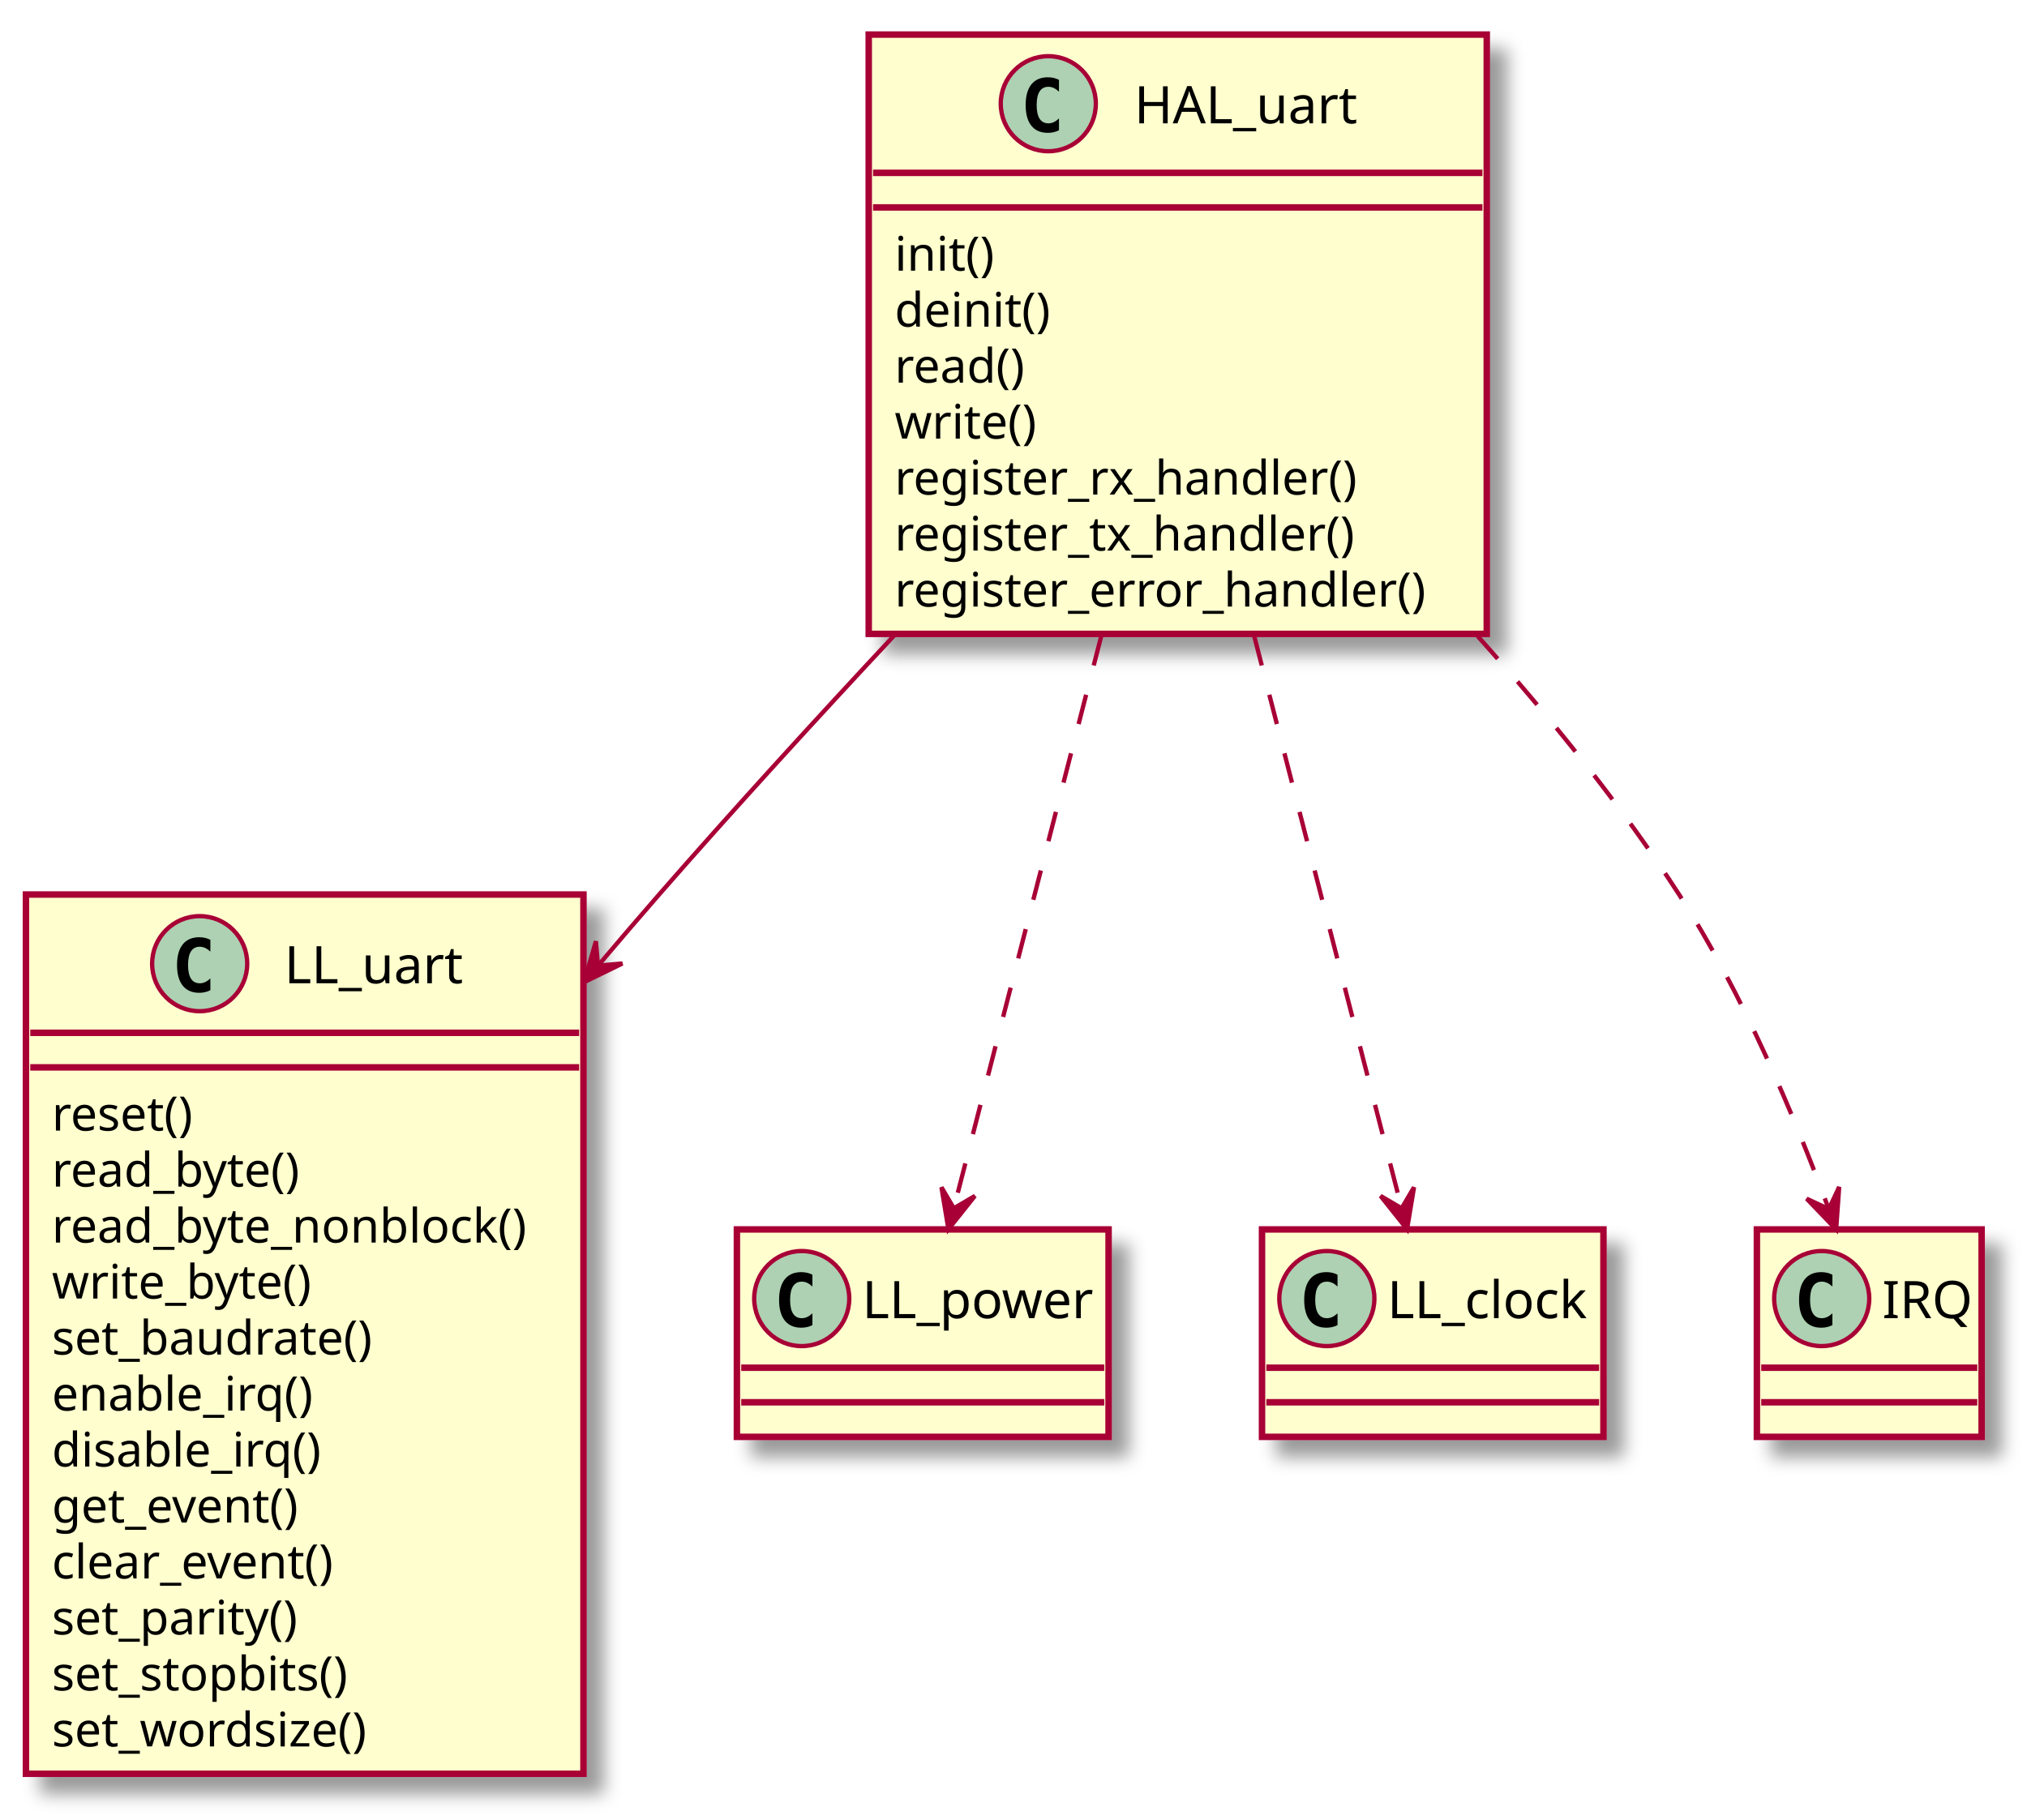
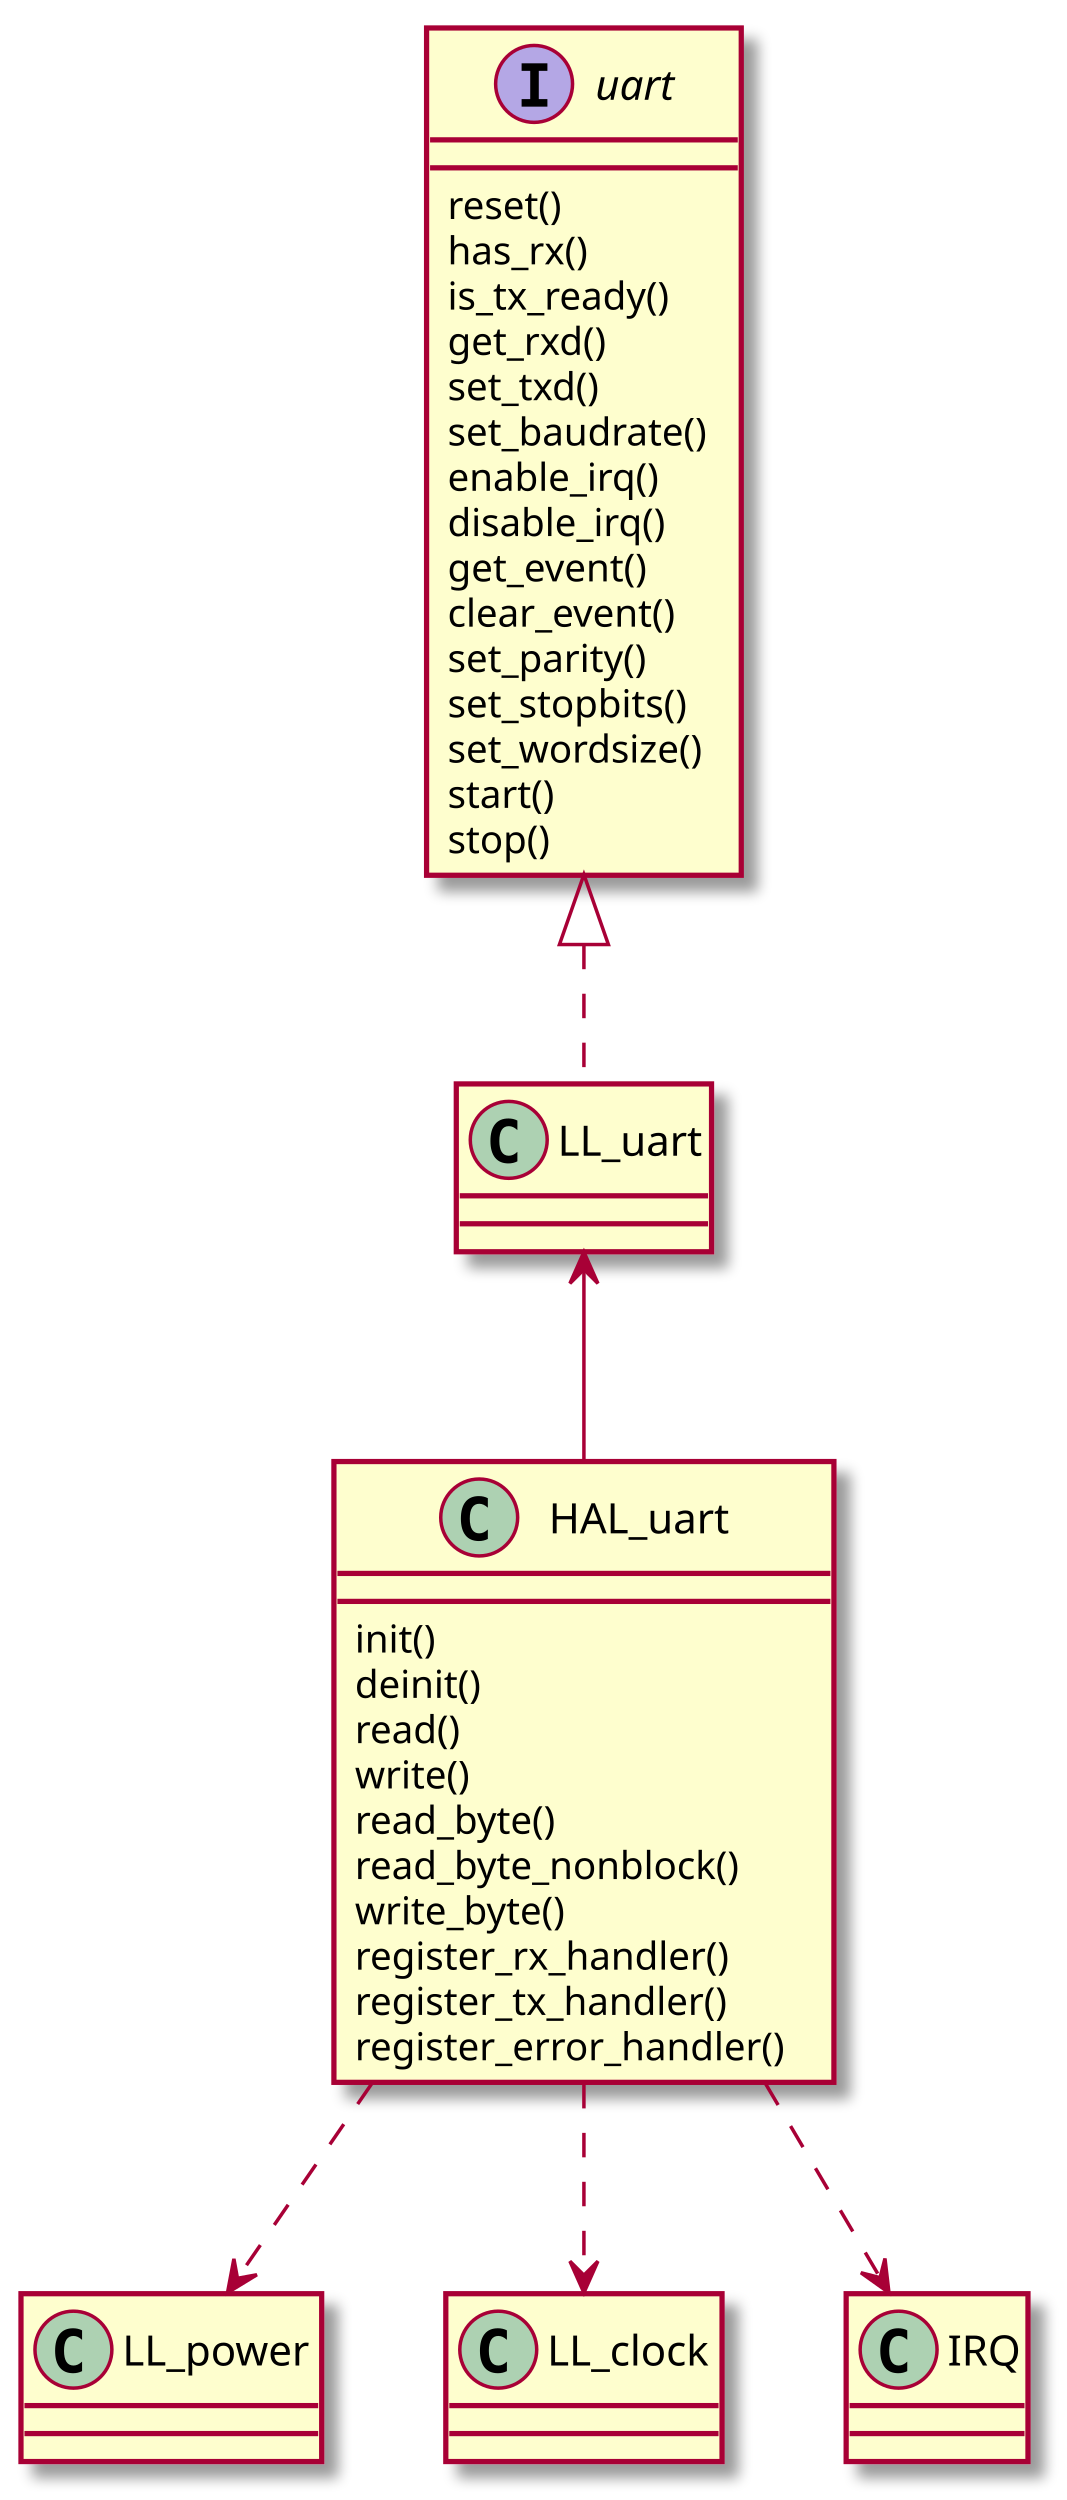
- <svg xmlns="http://www.w3.org/2000/svg" contentScriptType="application/ecmascript" contentStyleType="text/css" height="421px" preserveAspectRatio="none" style="width:469px;height:421px;" version="1.1" viewBox="0 0 469 421" width="469px" zoomAndPan="magnify">
+ <svg xmlns="http://www.w3.org/2000/svg" contentScriptType="application/ecmascript" contentStyleType="text/css" height="715px" preserveAspectRatio="none" style="width:305px;height:715px;" version="1.1" viewBox="0 0 305 715" width="305px" zoomAndPan="magnify">
  <defs>
-     <filter height="300%" id="f5gtrwnwm4fuh" width="300%" x="-1" y="-1">
+     <filter height="300%" id="fo3z3lw9me9b0" width="300%" x="-1" y="-1">
      <feGaussianBlur result="blurOut" stdDeviation="2.0" />
      <feColorMatrix in="blurOut" result="blurOut2" type="matrix" values="0 0 0 0 0 0 0 0 0 0 0 0 0 0 0 0 0 0 .4 0" />
      <feOffset dx="4.0" dy="4.0" in="blurOut2" result="blurOut3" />
      <feBlend in="SourceGraphic" in2="blurOut3" mode="normal" />
    </filter>
  </defs>
  <g>
-     <rect fill="#FEFECE" filter="url(#f5gtrwnwm4fuh)" height="138.685" id="HAL_uart" style="stroke: #A80036; stroke-width: 1.5;" width="143" x="201" y="8" />
-     <ellipse cx="242.55" cy="24" fill="#ADD1B2" rx="11" ry="11" style="stroke: #A80036; stroke-width: 1.0;" />
-     <path d="M245.023,30.143 Q244.442,30.442 243.803,30.591 Q243.164,30.741 242.458,30.741 Q239.951,30.741 238.631,29.089 Q237.312,27.437 237.312,24.316 Q237.312,21.186 238.631,19.535 Q239.951,17.883 242.458,17.883 Q243.164,17.883 243.811,18.032 Q244.459,18.182 245.023,18.48 L245.023,21.203 Q244.392,20.622 243.799,20.352 Q243.205,20.082 242.574,20.082 Q241.23,20.082 240.545,21.149 Q239.86,22.216 239.86,24.316 Q239.86,26.408 240.545,27.474 Q241.23,28.541 242.574,28.541 Q243.205,28.541 243.799,28.271 Q244.392,28.002 245.023,27.42 Z " />
-     <text fill="#000000" font-family="sans-serif" font-size="12" lengthAdjust="spacingAndGlyphs" textLength="52" x="262.45" y="28.535">HAL_uart</text>
-     <line style="stroke: #A80036; stroke-width: 1.5;" x1="202" x2="343" y1="40" y2="40" />
-     <line style="stroke: #A80036; stroke-width: 1.5;" x1="202" x2="343" y1="48" y2="48" />
-     <text fill="#000000" font-family="sans-serif" font-size="11" lengthAdjust="spacingAndGlyphs" textLength="25" x="207" y="62.635">init()</text>
-     <text fill="#000000" font-family="sans-serif" font-size="11" lengthAdjust="spacingAndGlyphs" textLength="38" x="207" y="75.59">deinit()</text>
-     <text fill="#000000" font-family="sans-serif" font-size="11" lengthAdjust="spacingAndGlyphs" textLength="32" x="207" y="88.545">read()</text>
-     <text fill="#000000" font-family="sans-serif" font-size="11" lengthAdjust="spacingAndGlyphs" textLength="34" x="207" y="101.5">write()</text>
-     <text fill="#000000" font-family="sans-serif" font-size="11" lengthAdjust="spacingAndGlyphs" textLength="115" x="207" y="114.455">register_rx_handler()</text>
-     <text fill="#000000" font-family="sans-serif" font-size="11" lengthAdjust="spacingAndGlyphs" textLength="114" x="207" y="127.41">register_tx_handler()</text>
-     <text fill="#000000" font-family="sans-serif" font-size="11" lengthAdjust="spacingAndGlyphs" textLength="131" x="207" y="140.365">register_error_handler()</text>
-     <rect fill="#FEFECE" filter="url(#f5gtrwnwm4fuh)" height="203.461" id="LL_uart" style="stroke: #A80036; stroke-width: 1.5;" width="129" x="6" y="207" />
-     <ellipse cx="46.2" cy="223" fill="#ADD1B2" rx="11" ry="11" style="stroke: #A80036; stroke-width: 1.0;" />
-     <path d="M48.673,229.143 Q48.092,229.442 47.453,229.591 Q46.814,229.741 46.108,229.741 Q43.601,229.741 42.282,228.089 Q40.962,226.437 40.962,223.316 Q40.962,220.186 42.282,218.535 Q43.601,216.883 46.108,216.883 Q46.814,216.883 47.461,217.032 Q48.109,217.182 48.673,217.481 L48.673,220.203 Q48.042,219.622 47.449,219.352 Q46.855,219.083 46.224,219.083 Q44.88,219.083 44.195,220.149 Q43.51,221.216 43.51,223.316 Q43.51,225.408 44.195,226.474 Q44.88,227.541 46.224,227.541 Q46.855,227.541 47.449,227.271 Q48.042,227.001 48.673,226.42 Z " />
-     <text fill="#000000" font-family="sans-serif" font-size="12" lengthAdjust="spacingAndGlyphs" textLength="41" x="65.8" y="227.535">LL_uart</text>
-     <line style="stroke: #A80036; stroke-width: 1.5;" x1="7" x2="134" y1="239" y2="239" />
-     <line style="stroke: #A80036; stroke-width: 1.5;" x1="7" x2="134" y1="247" y2="247" />
-     <text fill="#000000" font-family="sans-serif" font-size="11" lengthAdjust="spacingAndGlyphs" textLength="35" x="12" y="261.635">reset()</text>
-     <text fill="#000000" font-family="sans-serif" font-size="11" lengthAdjust="spacingAndGlyphs" textLength="61" x="12" y="274.59">read_byte()</text>
-     <text fill="#000000" font-family="sans-serif" font-size="11" lengthAdjust="spacingAndGlyphs" textLength="117" x="12" y="287.545">read_byte_nonblock()</text>
-     <text fill="#000000" font-family="sans-serif" font-size="11" lengthAdjust="spacingAndGlyphs" textLength="63" x="12" y="300.5">write_byte()</text>
-     <text fill="#000000" font-family="sans-serif" font-size="11" lengthAdjust="spacingAndGlyphs" textLength="78" x="12" y="313.455">set_baudrate()</text>
-     <text fill="#000000" font-family="sans-serif" font-size="11" lengthAdjust="spacingAndGlyphs" textLength="64" x="12" y="326.41">enable_irq()</text>
-     <text fill="#000000" font-family="sans-serif" font-size="11" lengthAdjust="spacingAndGlyphs" textLength="67" x="12" y="339.365">disable_irq()</text>
-     <text fill="#000000" font-family="sans-serif" font-size="11" lengthAdjust="spacingAndGlyphs" textLength="60" x="12" y="352.32">get_event()</text>
-     <text fill="#000000" font-family="sans-serif" font-size="11" lengthAdjust="spacingAndGlyphs" textLength="69" x="12" y="365.275">clear_event()</text>
-     <text fill="#000000" font-family="sans-serif" font-size="11" lengthAdjust="spacingAndGlyphs" textLength="61" x="12" y="378.231">set_parity()</text>
-     <text fill="#000000" font-family="sans-serif" font-size="11" lengthAdjust="spacingAndGlyphs" textLength="74" x="12" y="391.185">set_stopbits()</text>
-     <text fill="#000000" font-family="sans-serif" font-size="11" lengthAdjust="spacingAndGlyphs" textLength="78" x="12" y="404.141">set_wordsize()</text>
-     <rect fill="#FEFECE" filter="url(#f5gtrwnwm4fuh)" height="48" id="LL_power" style="stroke: #A80036; stroke-width: 1.5;" width="86" x="170.5" y="284.5" />
-     <ellipse cx="185.5" cy="300.5" fill="#ADD1B2" rx="11" ry="11" style="stroke: #A80036; stroke-width: 1.0;" />
-     <path d="M187.973,306.643 Q187.392,306.942 186.753,307.091 Q186.114,307.241 185.408,307.241 Q182.901,307.241 181.582,305.589 Q180.262,303.937 180.262,300.816 Q180.262,297.687 181.582,296.035 Q182.901,294.383 185.408,294.383 Q186.114,294.383 186.761,294.532 Q187.409,294.682 187.973,294.981 L187.973,297.703 Q187.342,297.122 186.749,296.852 Q186.155,296.582 185.524,296.582 Q184.18,296.582 183.495,297.649 Q182.81,298.716 182.81,300.816 Q182.81,302.908 183.495,303.974 Q184.18,305.041 185.524,305.041 Q186.155,305.041 186.749,304.771 Q187.342,304.502 187.973,303.92 Z " />
-     <text fill="#000000" font-family="sans-serif" font-size="12" lengthAdjust="spacingAndGlyphs" textLength="54" x="199.5" y="305.035">LL_power</text>
-     <line style="stroke: #A80036; stroke-width: 1.5;" x1="171.5" x2="255.5" y1="316.5" y2="316.5" />
-     <line style="stroke: #A80036; stroke-width: 1.5;" x1="171.5" x2="255.5" y1="324.5" y2="324.5" />
-     <rect fill="#FEFECE" filter="url(#f5gtrwnwm4fuh)" height="48" id="LL_clock" style="stroke: #A80036; stroke-width: 1.5;" width="79" x="292" y="284.5" />
-     <ellipse cx="307" cy="300.5" fill="#ADD1B2" rx="11" ry="11" style="stroke: #A80036; stroke-width: 1.0;" />
-     <path d="M309.473,306.643 Q308.892,306.942 308.253,307.091 Q307.614,307.241 306.908,307.241 Q304.401,307.241 303.082,305.589 Q301.762,303.937 301.762,300.816 Q301.762,297.687 303.082,296.035 Q304.401,294.383 306.908,294.383 Q307.614,294.383 308.261,294.532 Q308.909,294.682 309.473,294.981 L309.473,297.703 Q308.842,297.122 308.249,296.852 Q307.655,296.582 307.024,296.582 Q305.68,296.582 304.995,297.649 Q304.31,298.716 304.31,300.816 Q304.31,302.908 304.995,303.974 Q305.68,305.041 307.024,305.041 Q307.655,305.041 308.249,304.771 Q308.842,304.502 309.473,303.92 Z " />
-     <text fill="#000000" font-family="sans-serif" font-size="12" lengthAdjust="spacingAndGlyphs" textLength="47" x="321" y="305.035">LL_clock</text>
-     <line style="stroke: #A80036; stroke-width: 1.5;" x1="293" x2="370" y1="316.5" y2="316.5" />
-     <line style="stroke: #A80036; stroke-width: 1.5;" x1="293" x2="370" y1="324.5" y2="324.5" />
-     <rect fill="#FEFECE" filter="url(#f5gtrwnwm4fuh)" height="48" id="IRQ" style="stroke: #A80036; stroke-width: 1.5;" width="52" x="406.5" y="284.5" />
-     <ellipse cx="421.5" cy="300.5" fill="#ADD1B2" rx="11" ry="11" style="stroke: #A80036; stroke-width: 1.0;" />
-     <path d="M423.973,306.643 Q423.392,306.942 422.753,307.091 Q422.114,307.241 421.408,307.241 Q418.901,307.241 417.582,305.589 Q416.262,303.937 416.262,300.816 Q416.262,297.687 417.582,296.035 Q418.901,294.383 421.408,294.383 Q422.114,294.383 422.761,294.532 Q423.409,294.682 423.973,294.981 L423.973,297.703 Q423.342,297.122 422.749,296.852 Q422.155,296.582 421.524,296.582 Q420.18,296.582 419.495,297.649 Q418.81,298.716 418.81,300.816 Q418.81,302.908 419.495,303.974 Q420.18,305.041 421.524,305.041 Q422.155,305.041 422.749,304.771 Q423.342,304.502 423.973,303.92 Z " />
-     <text fill="#000000" font-family="sans-serif" font-size="12" lengthAdjust="spacingAndGlyphs" textLength="20" x="435.5" y="305.035">IRQ</text>
-     <line style="stroke: #A80036; stroke-width: 1.5;" x1="407.5" x2="457.5" y1="316.5" y2="316.5" />
-     <line style="stroke: #A80036; stroke-width: 1.5;" x1="407.5" x2="457.5" y1="324.5" y2="324.5" />
-     <path d="M206.87,147.08 C188.97,166.24 169.77,187.23 152.5,207 C147.87,212.31 143.14,217.82 138.42,223.4 " fill="none" id="HAL_uart-&gt;LL_uart" style="stroke: #A80036; stroke-width: 1.0;" />
-     <polygon fill="#A80036" points="135.15,227.28,144,222.959,138.365,223.451,137.873,217.815,135.15,227.28" style="stroke: #A80036; stroke-width: 1.0;" />
-     <path d="M254.8,147.21 C243.39,191.48 229.17,246.68 220.74,279.4 " fill="none" id="HAL_uart-&gt;LL_power" style="stroke: #A80036; stroke-width: 1.0; stroke-dasharray: 7.0,7.0;" />
-     <polygon fill="#A80036" points="219.44,284.45,225.573,276.744,220.696,279.61,217.83,274.734,219.44,284.45" style="stroke: #A80036; stroke-width: 1.0;" />
-     <path d="M290.2,147.21 C301.61,191.48 315.83,246.68 324.26,279.4 " fill="none" id="HAL_uart-&gt;LL_clock" style="stroke: #A80036; stroke-width: 1.0; stroke-dasharray: 7.0,7.0;" />
-     <polygon fill="#A80036" points="325.56,284.45,327.17,274.734,324.304,279.61,319.427,276.744,325.56,284.45" style="stroke: #A80036; stroke-width: 1.0;" />
-     <path d="M341.89,147.2 C358.42,165.67 375.13,186.3 388.5,207 C403.33,229.96 415.36,258.76 423.07,279.63 " fill="none" id="HAL_uart-&gt;IRQ" style="stroke: #A80036; stroke-width: 1.0; stroke-dasharray: 7.0,7.0;" />
-     <polygon fill="#A80036" points="424.84,284.49,425.54,274.666,423.139,279.788,418.017,277.387,424.84,284.49" style="stroke: #A80036; stroke-width: 1.0;" />
+     <rect fill="#FEFECE" filter="url(#fo3z3lw9me9b0)" height="242.326" id="uart" style="stroke: #A80036; stroke-width: 1.5;" width="90" x="122" y="8" />
+     <ellipse cx="152.75" cy="24" fill="#B4A7E5" rx="11" ry="11" style="stroke: #A80036; stroke-width: 1.0;" />
+     <path d="M149.178,20.265 L149.178,18.107 L156.557,18.107 L156.557,20.265 L154.092,20.265 L154.092,28.342 L156.557,28.342 L156.557,30.5 L149.178,30.5 L149.178,28.342 L151.643,28.342 L151.643,20.265 Z " />
+     <text fill="#000000" font-family="sans-serif" font-size="12" font-style="italic" lengthAdjust="spacingAndGlyphs" textLength="23" x="170.25" y="28.535">uart</text>
+     <line style="stroke: #A80036; stroke-width: 1.5;" x1="123" x2="211" y1="40" y2="40" />
+     <line style="stroke: #A80036; stroke-width: 1.5;" x1="123" x2="211" y1="48" y2="48" />
+     <text fill="#000000" font-family="sans-serif" font-size="11" lengthAdjust="spacingAndGlyphs" textLength="35" x="128" y="62.635">reset()</text>
+     <text fill="#000000" font-family="sans-serif" font-size="11" lengthAdjust="spacingAndGlyphs" textLength="45" x="128" y="75.59">has_rx()</text>
+     <text fill="#000000" font-family="sans-serif" font-size="11" lengthAdjust="spacingAndGlyphs" textLength="70" x="128" y="88.545">is_tx_ready()</text>
+     <text fill="#000000" font-family="sans-serif" font-size="11" lengthAdjust="spacingAndGlyphs" textLength="50" x="128" y="101.5">get_rxd()</text>
+     <text fill="#000000" font-family="sans-serif" font-size="11" lengthAdjust="spacingAndGlyphs" textLength="48" x="128" y="114.455">set_txd()</text>
+     <text fill="#000000" font-family="sans-serif" font-size="11" lengthAdjust="spacingAndGlyphs" textLength="78" x="128" y="127.41">set_baudrate()</text>
+     <text fill="#000000" font-family="sans-serif" font-size="11" lengthAdjust="spacingAndGlyphs" textLength="64" x="128" y="140.365">enable_irq()</text>
+     <text fill="#000000" font-family="sans-serif" font-size="11" lengthAdjust="spacingAndGlyphs" textLength="67" x="128" y="153.32">disable_irq()</text>
+     <text fill="#000000" font-family="sans-serif" font-size="11" lengthAdjust="spacingAndGlyphs" textLength="60" x="128" y="166.275">get_event()</text>
+     <text fill="#000000" font-family="sans-serif" font-size="11" lengthAdjust="spacingAndGlyphs" textLength="69" x="128" y="179.231">clear_event()</text>
+     <text fill="#000000" font-family="sans-serif" font-size="11" lengthAdjust="spacingAndGlyphs" textLength="61" x="128" y="192.185">set_parity()</text>
+     <text fill="#000000" font-family="sans-serif" font-size="11" lengthAdjust="spacingAndGlyphs" textLength="74" x="128" y="205.141">set_stopbits()</text>
+     <text fill="#000000" font-family="sans-serif" font-size="11" lengthAdjust="spacingAndGlyphs" textLength="78" x="128" y="218.096">set_wordsize()</text>
+     <text fill="#000000" font-family="sans-serif" font-size="11" lengthAdjust="spacingAndGlyphs" textLength="33" x="128" y="231.051">start()</text>
+     <text fill="#000000" font-family="sans-serif" font-size="11" lengthAdjust="spacingAndGlyphs" textLength="32" x="128" y="244.006">stop()</text>
+     <rect fill="#FEFECE" filter="url(#fo3z3lw9me9b0)" height="48" id="LL_uart" style="stroke: #A80036; stroke-width: 1.5;" width="73" x="130.5" y="310" />
+     <ellipse cx="145.5" cy="326" fill="#ADD1B2" rx="11" ry="11" style="stroke: #A80036; stroke-width: 1.0;" />
+     <path d="M147.973,332.143 Q147.392,332.442 146.753,332.591 Q146.114,332.741 145.408,332.741 Q142.901,332.741 141.582,331.089 Q140.262,329.437 140.262,326.316 Q140.262,323.187 141.582,321.535 Q142.901,319.883 145.408,319.883 Q146.114,319.883 146.761,320.032 Q147.409,320.182 147.973,320.481 L147.973,323.203 Q147.342,322.622 146.749,322.352 Q146.155,322.082 145.524,322.082 Q144.18,322.082 143.495,323.149 Q142.81,324.216 142.81,326.316 Q142.81,328.408 143.495,329.474 Q144.18,330.541 145.524,330.541 Q146.155,330.541 146.749,330.271 Q147.342,330.002 147.973,329.42 Z " />
+     <text fill="#000000" font-family="sans-serif" font-size="12" lengthAdjust="spacingAndGlyphs" textLength="41" x="159.5" y="330.535">LL_uart</text>
+     <line style="stroke: #A80036; stroke-width: 1.5;" x1="131.5" x2="202.5" y1="342" y2="342" />
+     <line style="stroke: #A80036; stroke-width: 1.5;" x1="131.5" x2="202.5" y1="350" y2="350" />
+     <rect fill="#FEFECE" filter="url(#fo3z3lw9me9b0)" height="177.551" id="HAL_uart" style="stroke: #A80036; stroke-width: 1.5;" width="143" x="95.5" y="418" />
+     <ellipse cx="137.05" cy="434" fill="#ADD1B2" rx="11" ry="11" style="stroke: #A80036; stroke-width: 1.0;" />
+     <path d="M139.523,440.143 Q138.942,440.442 138.303,440.591 Q137.664,440.741 136.958,440.741 Q134.451,440.741 133.131,439.089 Q131.812,437.437 131.812,434.316 Q131.812,431.187 133.131,429.535 Q134.451,427.883 136.958,427.883 Q137.664,427.883 138.311,428.032 Q138.959,428.182 139.523,428.481 L139.523,431.203 Q138.892,430.622 138.299,430.352 Q137.705,430.082 137.074,430.082 Q135.73,430.082 135.045,431.149 Q134.36,432.216 134.36,434.316 Q134.36,436.408 135.045,437.474 Q135.73,438.541 137.074,438.541 Q137.705,438.541 138.299,438.271 Q138.892,438.002 139.523,437.42 Z " />
+     <text fill="#000000" font-family="sans-serif" font-size="12" lengthAdjust="spacingAndGlyphs" textLength="52" x="156.95" y="438.535">HAL_uart</text>
+     <line style="stroke: #A80036; stroke-width: 1.5;" x1="96.5" x2="237.5" y1="450" y2="450" />
+     <line style="stroke: #A80036; stroke-width: 1.5;" x1="96.5" x2="237.5" y1="458" y2="458" />
+     <text fill="#000000" font-family="sans-serif" font-size="11" lengthAdjust="spacingAndGlyphs" textLength="25" x="101.5" y="472.635">init()</text>
+     <text fill="#000000" font-family="sans-serif" font-size="11" lengthAdjust="spacingAndGlyphs" textLength="38" x="101.5" y="485.59">deinit()</text>
+     <text fill="#000000" font-family="sans-serif" font-size="11" lengthAdjust="spacingAndGlyphs" textLength="32" x="101.5" y="498.545">read()</text>
+     <text fill="#000000" font-family="sans-serif" font-size="11" lengthAdjust="spacingAndGlyphs" textLength="34" x="101.5" y="511.5">write()</text>
+     <text fill="#000000" font-family="sans-serif" font-size="11" lengthAdjust="spacingAndGlyphs" textLength="61" x="101.5" y="524.455">read_byte()</text>
+     <text fill="#000000" font-family="sans-serif" font-size="11" lengthAdjust="spacingAndGlyphs" textLength="117" x="101.5" y="537.41">read_byte_nonblock()</text>
+     <text fill="#000000" font-family="sans-serif" font-size="11" lengthAdjust="spacingAndGlyphs" textLength="63" x="101.5" y="550.365">write_byte()</text>
+     <text fill="#000000" font-family="sans-serif" font-size="11" lengthAdjust="spacingAndGlyphs" textLength="115" x="101.5" y="563.32">register_rx_handler()</text>
+     <text fill="#000000" font-family="sans-serif" font-size="11" lengthAdjust="spacingAndGlyphs" textLength="114" x="101.5" y="576.275">register_tx_handler()</text>
+     <text fill="#000000" font-family="sans-serif" font-size="11" lengthAdjust="spacingAndGlyphs" textLength="131" x="101.5" y="589.231">register_error_handler()</text>
+     <rect fill="#FEFECE" filter="url(#fo3z3lw9me9b0)" height="48" id="LL_power" style="stroke: #A80036; stroke-width: 1.5;" width="86" x="6" y="656" />
+     <ellipse cx="21" cy="672" fill="#ADD1B2" rx="11" ry="11" style="stroke: #A80036; stroke-width: 1.0;" />
+     <path d="M23.473,678.143 Q22.892,678.442 22.253,678.591 Q21.614,678.741 20.908,678.741 Q18.401,678.741 17.081,677.089 Q15.762,675.437 15.762,672.316 Q15.762,669.187 17.081,667.535 Q18.401,665.883 20.908,665.883 Q21.614,665.883 22.261,666.032 Q22.909,666.182 23.473,666.481 L23.473,669.203 Q22.842,668.622 22.249,668.352 Q21.655,668.082 21.024,668.082 Q19.68,668.082 18.995,669.149 Q18.31,670.216 18.31,672.316 Q18.31,674.408 18.995,675.474 Q19.68,676.541 21.024,676.541 Q21.655,676.541 22.249,676.271 Q22.842,676.001 23.473,675.42 Z " />
+     <text fill="#000000" font-family="sans-serif" font-size="12" lengthAdjust="spacingAndGlyphs" textLength="54" x="35" y="676.535">LL_power</text>
+     <line style="stroke: #A80036; stroke-width: 1.5;" x1="7" x2="91" y1="688" y2="688" />
+     <line style="stroke: #A80036; stroke-width: 1.5;" x1="7" x2="91" y1="696" y2="696" />
+     <rect fill="#FEFECE" filter="url(#fo3z3lw9me9b0)" height="48" id="LL_clock" style="stroke: #A80036; stroke-width: 1.5;" width="79" x="127.5" y="656" />
+     <ellipse cx="142.5" cy="672" fill="#ADD1B2" rx="11" ry="11" style="stroke: #A80036; stroke-width: 1.0;" />
+     <path d="M144.973,678.143 Q144.392,678.442 143.753,678.591 Q143.114,678.741 142.408,678.741 Q139.901,678.741 138.582,677.089 Q137.262,675.437 137.262,672.316 Q137.262,669.187 138.582,667.535 Q139.901,665.883 142.408,665.883 Q143.114,665.883 143.761,666.032 Q144.409,666.182 144.973,666.481 L144.973,669.203 Q144.342,668.622 143.749,668.352 Q143.155,668.082 142.524,668.082 Q141.18,668.082 140.495,669.149 Q139.81,670.216 139.81,672.316 Q139.81,674.408 140.495,675.474 Q141.18,676.541 142.524,676.541 Q143.155,676.541 143.749,676.271 Q144.342,676.001 144.973,675.42 Z " />
+     <text fill="#000000" font-family="sans-serif" font-size="12" lengthAdjust="spacingAndGlyphs" textLength="47" x="156.5" y="676.535">LL_clock</text>
+     <line style="stroke: #A80036; stroke-width: 1.5;" x1="128.5" x2="205.5" y1="688" y2="688" />
+     <line style="stroke: #A80036; stroke-width: 1.5;" x1="128.5" x2="205.5" y1="696" y2="696" />
+     <rect fill="#FEFECE" filter="url(#fo3z3lw9me9b0)" height="48" id="IRQ" style="stroke: #A80036; stroke-width: 1.5;" width="52" x="242" y="656" />
+     <ellipse cx="257" cy="672" fill="#ADD1B2" rx="11" ry="11" style="stroke: #A80036; stroke-width: 1.0;" />
+     <path d="M259.473,678.143 Q258.892,678.442 258.253,678.591 Q257.614,678.741 256.908,678.741 Q254.401,678.741 253.082,677.089 Q251.762,675.437 251.762,672.316 Q251.762,669.187 253.082,667.535 Q254.401,665.883 256.908,665.883 Q257.614,665.883 258.261,666.032 Q258.909,666.182 259.473,666.481 L259.473,669.203 Q258.842,668.622 258.249,668.352 Q257.655,668.082 257.024,668.082 Q255.68,668.082 254.995,669.149 Q254.31,670.216 254.31,672.316 Q254.31,674.408 254.995,675.474 Q255.68,676.541 257.024,676.541 Q257.655,676.541 258.249,676.271 Q258.842,676.001 259.473,675.42 Z " />
+     <text fill="#000000" font-family="sans-serif" font-size="12" lengthAdjust="spacingAndGlyphs" textLength="20" x="271" y="676.535">IRQ</text>
+     <line style="stroke: #A80036; stroke-width: 1.5;" x1="243" x2="293" y1="688" y2="688" />
+     <line style="stroke: #A80036; stroke-width: 1.5;" x1="243" x2="293" y1="696" y2="696" />
+     <path d="M167,270.2 C167,285.28 167,299.01 167,309.77 " fill="none" id="uart&lt;-LL_uart" style="stroke: #A80036; stroke-width: 1.0; stroke-dasharray: 7.0,7.0;" />
+     <polygon fill="none" points="160,270.14,167,250.14,174,270.14,160,270.14" style="stroke: #A80036; stroke-width: 1.0;" />
+     <path d="M167,363.42 C167,378.52 167,398 167,417.67 " fill="none" id="LL_uart&lt;-HAL_uart" style="stroke: #A80036; stroke-width: 1.0;" />
+     <polygon fill="#A80036" points="167,358.06,163,367.06,167,363.06,171,367.06,167,358.06" style="stroke: #A80036; stroke-width: 1.0;" />
+     <path d="M106.27,596 C92.34,616.2 78.53,636.21 67.96,651.52 " fill="none" id="HAL_uart-&gt;LL_power" style="stroke: #A80036; stroke-width: 1.0; stroke-dasharray: 7.0,7.0;" />
+     <polygon fill="#A80036" points="65.07,655.71,73.477,650.58,67.912,651.596,66.895,646.032,65.07,655.71" style="stroke: #A80036; stroke-width: 1.0;" />
+     <path d="M167,596 C167,615.68 167,635.18 167,650.33 " fill="none" id="HAL_uart-&gt;LL_clock" style="stroke: #A80036; stroke-width: 1.0; stroke-dasharray: 7.0,7.0;" />
+     <polygon fill="#A80036" points="167,655.71,171,646.71,167,650.71,163,646.71,167,655.71" style="stroke: #A80036; stroke-width: 1.0;" />
+     <path d="M218.98,596 C230.81,616.03 242.52,635.87 251.54,651.13 " fill="none" id="HAL_uart-&gt;IRQ" style="stroke: #A80036; stroke-width: 1.0; stroke-dasharray: 7.0,7.0;" />
+     <polygon fill="#A80036" points="254.24,655.71,253.102,645.927,251.695,651.406,246.216,649.999,254.24,655.71" style="stroke: #A80036; stroke-width: 1.0;" />
  </g>
</svg>
